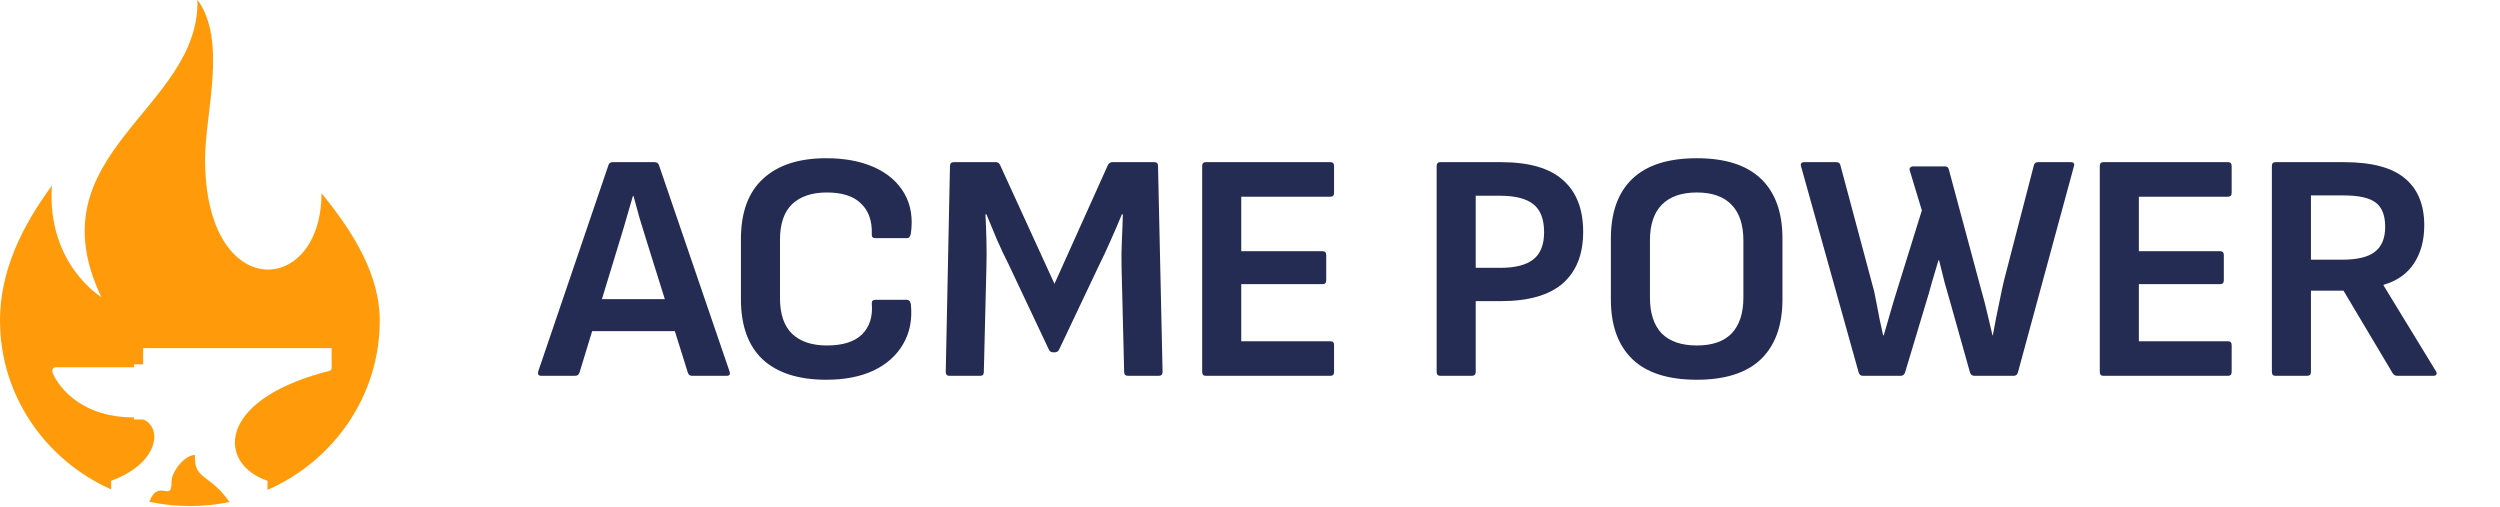
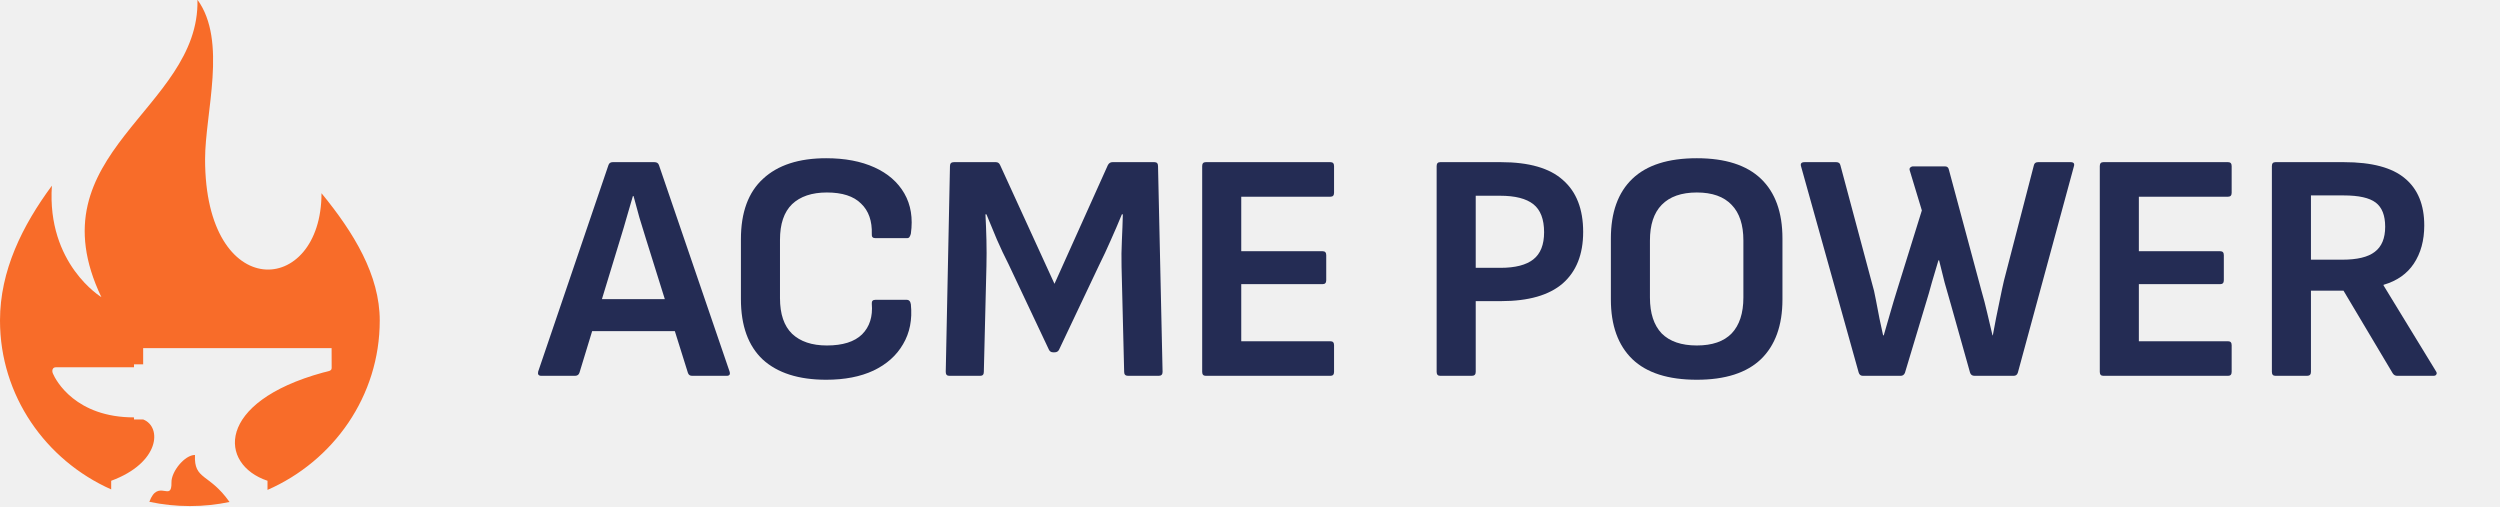
<svg xmlns="http://www.w3.org/2000/svg" width="158" height="32" viewBox="0 0 158 32" fill="none">
-   <rect width="158" height="32" fill="#999999" />
-   <g id="Cards">
-     <path d="M-83 -1112C-83 -1113.1 -82.105 -1114 -81 -1114H477C478.105 -1114 479 -1113.1 479 -1112V2069C479 2070.1 478.105 2071 477 2071H-81C-82.105 2071 -83 2070.1 -83 2069V-1112Z" fill="white" fill-opacity="0.1" />
-     <path d="M-81 -1114V-1113H477V-1114V-1115H-81V-1114ZM479 -1112H478V2069H479H480V-1112H479ZM477 2071V2070H-81V2071V2072H477V2071ZM-83 2069H-82V-1112H-83H-84V2069H-83ZM-81 2071V2070C-81.552 2070 -82 2069.55 -82 2069H-83H-84C-84 2070.66 -82.657 2072 -81 2072V2071ZM479 2069H478C478 2069.55 477.552 2070 477 2070V2071V2072C478.657 2072 480 2070.66 480 2069H479ZM477 -1114V-1113C477.552 -1113 478 -1112.55 478 -1112H479H480C480 -1113.66 478.657 -1115 477 -1115V-1114ZM-81 -1114V-1115C-82.657 -1115 -84 -1113.66 -84 -1112H-83H-82C-82 -1112.55 -81.552 -1113 -81 -1113V-1114Z" fill="black" fill-opacity="0.1" />
-     <g id="Spotlight Cards">
-       <rect x="-31.5" y="-611.5" width="401" height="861" rx="4.5" stroke="#9747FF" stroke-dasharray="10 5" />
-       <g id="Type=Partner">
-         <rect x="-16" y="-24" width="370" height="258" rx="26" fill="white" />
-         <g id="Text Area">
-           <g id="Hero Image">
-             <g id="ACME Power logo" clip-path="url(#clip0_2_1377)">
-               <g id="Layer_2" clip-path="url(#clip1_2_1377)">
-                 <path id="Vector" d="M20.319 12.212C20.319 18.754 12.961 19.205 12.961 10.069C12.961 7.135 14.377 2.591 12.479 -0.017C12.643 6.95 2.046 9.646 6.406 18.778C6.406 18.778 2.948 16.692 3.279 11.735C1.409 14.27 0 17.105 0 20.258C0 25 2.881 29.085 7.027 30.931V30.385C10.108 29.253 10.251 26.976 9.048 26.509H8.469V26.38C4.786 26.38 3.536 24.062 3.342 23.604C3.263 23.416 3.321 23.212 3.528 23.212H8.469V23.027H9.048V22.001H20.957C20.957 22.001 20.961 23.141 20.961 23.255C20.961 23.46 20.742 23.456 20.41 23.547C13.617 25.414 13.817 29.354 16.906 30.385V30.962C21.087 29.129 24 25.026 24 20.258C24 17.398 22.374 14.717 20.319 12.212Z" fill="#FF9B0B" />
-                 <path id="Vector_2" d="M14.499 31.716C13.212 29.891 12.247 30.355 12.323 28.753C11.666 28.753 10.822 29.811 10.837 30.486C10.866 31.784 9.995 30.208 9.44 31.712C9.44 31.712 9.439 31.713 9.438 31.714C9.438 31.714 9.438 31.715 9.438 31.716H9.446C10.269 31.89 11.123 31.983 11.999 31.983C12.876 31.983 13.697 31.893 14.505 31.726C14.503 31.723 14.499 31.716 14.499 31.716Z" fill="#FF9B0B" />
-               </g>
-               <g id="Union">
-                 <path d="M52.217 10C53.397 10 54.412 10.192 55.262 10.577C56.113 10.962 56.744 11.512 57.155 12.227C57.567 12.942 57.704 13.787 57.567 14.763C57.554 14.832 57.526 14.9 57.485 14.968C57.457 15.023 57.402 15.051 57.32 15.051H55.325C55.16 15.051 55.084 14.969 55.098 14.804C55.125 13.966 54.899 13.32 54.419 12.866C53.953 12.399 53.232 12.165 52.258 12.165C51.312 12.165 50.578 12.412 50.057 12.906C49.549 13.401 49.295 14.151 49.295 15.155V18.845C49.295 19.849 49.55 20.598 50.057 21.093C50.578 21.587 51.312 21.834 52.258 21.834C53.26 21.834 54.001 21.601 54.481 21.134C54.961 20.653 55.166 20.007 55.098 19.196C55.084 19.031 55.16 18.948 55.325 18.948H57.3C57.451 18.948 57.54 19.045 57.567 19.237C57.663 20.199 57.498 21.037 57.073 21.752C56.661 22.467 56.038 23.023 55.201 23.422C54.378 23.807 53.383 24 52.217 24C50.475 24 49.138 23.573 48.205 22.721C47.286 21.855 46.826 20.584 46.826 18.907V15.113C46.826 13.423 47.293 12.151 48.225 11.299C49.158 10.433 50.489 10 52.217 10Z" fill="#242C54" />
-                 <path fill-rule="evenodd" clip-rule="evenodd" d="M107.24 10C109.036 10 110.387 10.433 111.293 11.299C112.198 12.165 112.651 13.423 112.651 15.072V18.928C112.651 20.563 112.198 21.821 111.293 22.7C110.387 23.566 109.037 24 107.24 24C105.429 24 104.071 23.566 103.166 22.7C102.26 21.821 101.807 20.564 101.807 18.928V15.072C101.807 13.423 102.26 12.165 103.166 11.299C104.071 10.433 105.429 10 107.24 10ZM107.24 12.165C106.266 12.165 105.525 12.426 105.017 12.948C104.523 13.456 104.276 14.206 104.276 15.196V18.804C104.276 19.794 104.523 20.55 105.017 21.072C105.525 21.581 106.266 21.834 107.24 21.834C108.213 21.834 108.947 21.581 109.441 21.072C109.935 20.55 110.182 19.794 110.182 18.804V15.196C110.182 14.206 109.935 13.456 109.441 12.948C108.947 12.426 108.213 12.165 107.24 12.165Z" fill="#242C54" />
-                 <path fill-rule="evenodd" clip-rule="evenodd" d="M41.357 10.248C41.508 10.248 41.604 10.309 41.645 10.433L46.11 23.485C46.165 23.663 46.103 23.752 45.926 23.752H43.744C43.607 23.752 43.518 23.691 43.477 23.567L42.65 20.927H37.424L36.625 23.546C36.584 23.683 36.487 23.752 36.337 23.752H34.217C34.039 23.752 33.971 23.663 34.012 23.485L38.455 10.433C38.497 10.309 38.587 10.248 38.724 10.248H41.357ZM39.608 13.732C39.484 14.172 39.354 14.611 39.217 15.051L38.041 18.907H42.017L40.823 15.092C40.685 14.639 40.548 14.192 40.411 13.752C40.287 13.299 40.163 12.845 40.04 12.391H39.999C39.875 12.831 39.745 13.278 39.608 13.732Z" fill="#242C54" />
-                 <path d="M62.94 10.248C63.063 10.248 63.152 10.309 63.207 10.433L66.643 17.938L70.018 10.433C70.086 10.309 70.183 10.248 70.306 10.248H72.961C73.111 10.248 73.187 10.33 73.187 10.494L73.475 23.505C73.475 23.67 73.392 23.752 73.228 23.752H71.294C71.129 23.752 71.047 23.67 71.047 23.505L70.882 16.845C70.868 16.295 70.876 15.746 70.903 15.196C70.93 14.632 70.951 14.082 70.964 13.546H70.903C70.683 14.082 70.45 14.625 70.203 15.175C69.969 15.711 69.723 16.24 69.462 16.762L66.931 22.103C66.876 22.213 66.78 22.267 66.643 22.267H66.561C66.437 22.267 66.348 22.213 66.293 22.103L63.742 16.701C63.482 16.192 63.234 15.669 63.001 15.133C62.768 14.584 62.548 14.054 62.343 13.546H62.281C62.309 14.068 62.329 14.611 62.343 15.175C62.356 15.725 62.356 16.268 62.343 16.804L62.178 23.505C62.178 23.67 62.103 23.752 61.952 23.752H59.997C59.846 23.752 59.771 23.669 59.771 23.505L60.038 10.494C60.038 10.33 60.12 10.248 60.285 10.248H62.94Z" fill="#242C54" />
-                 <path d="M84.085 10.248C84.236 10.248 84.312 10.33 84.312 10.494V12.186C84.312 12.35 84.236 12.432 84.085 12.432H78.447V15.877H83.592C83.742 15.877 83.817 15.959 83.818 16.123V17.711C83.818 17.876 83.742 17.958 83.592 17.958H78.447V21.567H84.085C84.236 21.567 84.312 21.649 84.312 21.814V23.505C84.312 23.67 84.236 23.752 84.085 23.752H76.204C76.053 23.752 75.978 23.669 75.978 23.505V10.494C75.978 10.33 76.053 10.248 76.204 10.248H84.085Z" fill="#242C54" />
-                 <path fill-rule="evenodd" clip-rule="evenodd" d="M94.85 10.248C96.633 10.248 97.943 10.625 98.78 11.381C99.63 12.123 100.056 13.216 100.056 14.659C100.056 16.075 99.624 17.161 98.76 17.917C97.896 18.659 96.599 19.031 94.871 19.031H93.266V23.505C93.266 23.67 93.183 23.752 93.019 23.752H91.022C90.872 23.752 90.796 23.669 90.796 23.505V10.494C90.796 10.33 90.872 10.248 91.022 10.248H94.85ZM93.266 16.927H94.829C95.762 16.927 96.456 16.749 96.908 16.392C97.361 16.035 97.587 15.464 97.587 14.68C97.587 13.856 97.361 13.264 96.908 12.906C96.456 12.549 95.756 12.371 94.809 12.371H93.266V16.927Z" fill="#242C54" />
-                 <path d="M116.049 10.248C116.2 10.248 116.289 10.316 116.316 10.453L118.292 17.835C118.401 18.192 118.49 18.571 118.559 18.969C118.641 19.368 118.716 19.759 118.785 20.144C118.867 20.515 118.943 20.865 119.012 21.195H119.053C119.19 20.714 119.327 20.24 119.464 19.773C119.601 19.292 119.745 18.811 119.896 18.33L121.461 13.299L120.699 10.783C120.672 10.701 120.679 10.639 120.72 10.598C120.775 10.543 120.836 10.515 120.905 10.515H122.921C123.059 10.515 123.141 10.584 123.169 10.722L125.226 18.371C125.363 18.838 125.486 19.313 125.596 19.794C125.706 20.261 125.816 20.728 125.926 21.195H125.946C126.014 20.865 126.083 20.501 126.152 20.103L126.522 18.309C126.563 18.116 126.605 17.931 126.646 17.752L128.539 10.453C128.566 10.316 128.655 10.248 128.806 10.248H130.864C131.056 10.248 131.125 10.337 131.07 10.515L127.53 23.546C127.489 23.683 127.4 23.752 127.263 23.752H124.794C124.643 23.752 124.547 23.683 124.506 23.546L123.312 19.298C123.175 18.817 123.037 18.337 122.9 17.856C122.777 17.375 122.66 16.907 122.551 16.453H122.509C122.372 16.907 122.236 17.367 122.099 17.835C121.975 18.302 121.837 18.776 121.687 19.257L120.391 23.567C120.336 23.691 120.246 23.752 120.123 23.752H117.736C117.599 23.752 117.51 23.683 117.469 23.546L113.827 10.515C113.772 10.337 113.847 10.248 114.053 10.248H116.049Z" fill="#242C54" />
-                 <path d="M140.815 10.248C140.965 10.248 141.04 10.33 141.041 10.494V12.186C141.04 12.35 140.965 12.432 140.815 12.432H135.176V15.877H140.32C140.471 15.877 140.546 15.958 140.546 16.123V17.711C140.546 17.876 140.471 17.958 140.32 17.958H135.176V21.567H140.815C140.965 21.567 141.041 21.649 141.041 21.814V23.505C141.041 23.669 140.965 23.752 140.815 23.752H132.933C132.783 23.752 132.707 23.67 132.707 23.505V10.494C132.708 10.33 132.783 10.248 132.933 10.248H140.815Z" fill="#242C54" />
-                 <path fill-rule="evenodd" clip-rule="evenodd" d="M148.13 10.248C149.899 10.248 151.189 10.591 151.998 11.279C152.807 11.952 153.213 12.942 153.213 14.248C153.213 15.196 152.993 16 152.554 16.66C152.128 17.305 151.491 17.752 150.641 18V18.041L153.953 23.463C154.008 23.546 154.015 23.615 153.973 23.67C153.946 23.725 153.884 23.752 153.788 23.752H151.505C151.381 23.752 151.285 23.697 151.216 23.587L148.11 18.371H146.052V23.505C146.052 23.67 145.969 23.752 145.805 23.752H143.809C143.658 23.752 143.583 23.669 143.583 23.505V10.494C143.583 10.33 143.658 10.248 143.809 10.248H148.13ZM146.052 16.412H148.027C148.974 16.412 149.66 16.248 150.085 15.918C150.524 15.588 150.743 15.058 150.743 14.33C150.743 13.615 150.544 13.106 150.146 12.804C149.749 12.502 149.076 12.351 148.13 12.351H146.052V16.412Z" fill="#242C54" />
-               </g>
-             </g>
-           </g>
+   <g id="Helpers">
+     <g id="ACME Power logo">
+       <g id="Mode=Light" clip-path="url(#clip0_2_1377)">
+         <g id="Layer_2" clip-path="url(#clip1_2_1377)">
+           <path id="Vector" d="M20.319 12.212C20.319 18.754 12.961 19.205 12.961 10.069C12.961 7.135 14.377 2.591 12.479 -0.017C12.643 6.95 2.046 9.646 6.406 18.778C6.406 18.778 2.948 16.692 3.279 11.735C1.409 14.27 0 17.105 0 20.258C0 25 2.881 29.085 7.027 30.931V30.385C10.108 29.253 10.251 26.976 9.048 26.509H8.469V26.379C4.786 26.379 3.536 24.062 3.342 23.604C3.263 23.416 3.321 23.212 3.528 23.212H8.469V23.027H9.048V22.001H20.957C20.957 22.001 20.961 23.141 20.961 23.255C20.961 23.46 20.742 23.456 20.41 23.547C13.617 25.414 13.817 29.354 16.906 30.385V30.962C21.087 29.129 24 25.026 24 20.258C24 17.398 22.374 14.717 20.319 12.212Z" fill="#F86C29" />
+           <path id="Vector_2" d="M14.499 31.716C13.212 29.891 12.247 30.355 12.323 28.753C11.666 28.753 10.822 29.811 10.837 30.486C10.866 31.784 9.995 30.208 9.44 31.712C9.44 31.712 9.439 31.713 9.438 31.714C9.438 31.714 9.438 31.715 9.438 31.716H9.446C10.269 31.89 11.123 31.983 11.999 31.983C12.876 31.983 13.697 31.893 14.505 31.726C14.503 31.723 14.499 31.716 14.499 31.716Z" fill="#F86C29" />
+         </g>
+         <g id="Union">
+           <path d="M52.217 10C53.397 10 54.412 10.192 55.262 10.577C56.113 10.962 56.744 11.512 57.155 12.227C57.567 12.942 57.704 13.787 57.567 14.763C57.554 14.832 57.526 14.9 57.485 14.968C57.457 15.023 57.402 15.051 57.32 15.051H55.325C55.16 15.051 55.084 14.969 55.098 14.804C55.125 13.966 54.899 13.32 54.419 12.866C53.953 12.399 53.232 12.165 52.258 12.165C51.312 12.165 50.578 12.412 50.057 12.906C49.549 13.401 49.295 14.151 49.295 15.155V18.845C49.295 19.849 49.55 20.598 50.057 21.093C50.578 21.587 51.312 21.834 52.258 21.834C53.26 21.834 54.001 21.601 54.481 21.134C54.961 20.653 55.166 20.007 55.098 19.196C55.084 19.031 55.16 18.948 55.325 18.948H57.3C57.451 18.948 57.54 19.045 57.567 19.237C57.663 20.199 57.498 21.037 57.073 21.752C56.661 22.467 56.038 23.023 55.201 23.422C54.378 23.807 53.383 24 52.217 24C50.475 24 49.138 23.573 48.205 22.721C47.286 21.855 46.826 20.584 46.826 18.907V15.113C46.826 13.423 47.293 12.151 48.225 11.299C49.158 10.433 50.489 10 52.217 10Z" fill="#242C54" />
+           <path fill-rule="evenodd" clip-rule="evenodd" d="M107.24 10C109.036 10 110.387 10.433 111.293 11.299C112.198 12.165 112.651 13.423 112.651 15.072V18.928C112.651 20.563 112.198 21.821 111.293 22.7C110.387 23.566 109.037 24 107.24 24C105.429 24 104.071 23.566 103.166 22.7C102.26 21.821 101.807 20.564 101.807 18.928V15.072C101.807 13.423 102.26 12.165 103.166 11.299C104.071 10.433 105.429 10 107.24 10ZM107.24 12.165C106.266 12.165 105.525 12.426 105.017 12.948C104.523 13.456 104.276 14.206 104.276 15.196V18.804C104.276 19.794 104.523 20.55 105.017 21.072C105.525 21.581 106.266 21.834 107.24 21.834C108.213 21.834 108.947 21.581 109.441 21.072C109.935 20.55 110.182 19.794 110.182 18.804V15.196C110.182 14.206 109.935 13.456 109.441 12.948C108.947 12.426 108.213 12.165 107.24 12.165Z" fill="#242C54" />
+           <path fill-rule="evenodd" clip-rule="evenodd" d="M41.357 10.248C41.508 10.248 41.604 10.309 41.645 10.433L46.11 23.485C46.165 23.663 46.103 23.752 45.926 23.752H43.744C43.607 23.752 43.518 23.691 43.477 23.567L42.65 20.927H37.424L36.625 23.546C36.584 23.683 36.487 23.752 36.337 23.752H34.217C34.039 23.752 33.971 23.663 34.012 23.485L38.455 10.433C38.497 10.309 38.587 10.248 38.724 10.248H41.357ZM39.608 13.732C39.484 14.172 39.354 14.611 39.217 15.051L38.041 18.907H42.017L40.823 15.092C40.685 14.639 40.548 14.192 40.411 13.752C40.287 13.299 40.163 12.845 40.04 12.391H39.999C39.875 12.831 39.745 13.278 39.608 13.732Z" fill="#242C54" />
+           <path d="M62.94 10.248C63.063 10.248 63.152 10.309 63.207 10.433L66.643 17.938L70.018 10.433C70.086 10.309 70.183 10.248 70.306 10.248H72.961C73.111 10.248 73.187 10.33 73.187 10.494L73.475 23.505C73.475 23.67 73.392 23.752 73.228 23.752H71.294C71.129 23.752 71.047 23.67 71.047 23.505L70.882 16.845C70.868 16.295 70.876 15.746 70.903 15.196C70.93 14.632 70.951 14.082 70.964 13.546H70.903C70.683 14.082 70.45 14.625 70.203 15.175C69.969 15.711 69.723 16.24 69.462 16.762L66.931 22.103C66.876 22.213 66.78 22.267 66.643 22.267H66.561C66.437 22.267 66.348 22.213 66.293 22.103L63.742 16.701C63.482 16.192 63.234 15.669 63.001 15.133C62.768 14.584 62.548 14.054 62.343 13.546H62.281C62.309 14.068 62.329 14.611 62.343 15.175C62.356 15.725 62.356 16.268 62.343 16.804L62.178 23.505C62.178 23.67 62.103 23.752 61.952 23.752H59.997C59.846 23.752 59.771 23.669 59.771 23.505L60.038 10.494C60.038 10.33 60.12 10.248 60.285 10.248H62.94Z" fill="#242C54" />
+           <path d="M84.085 10.248C84.236 10.248 84.312 10.33 84.312 10.494V12.186C84.312 12.35 84.236 12.432 84.085 12.432H78.447V15.877H83.592C83.742 15.877 83.817 15.959 83.818 16.123V17.711C83.818 17.876 83.742 17.958 83.592 17.958H78.447V21.567H84.085C84.236 21.567 84.312 21.649 84.312 21.814V23.505C84.312 23.67 84.236 23.752 84.085 23.752H76.204C76.053 23.752 75.978 23.669 75.978 23.505V10.494C75.978 10.33 76.053 10.248 76.204 10.248H84.085Z" fill="#242C54" />
+           <path fill-rule="evenodd" clip-rule="evenodd" d="M94.85 10.248C96.633 10.248 97.943 10.625 98.78 11.381C99.63 12.123 100.056 13.216 100.056 14.659C100.056 16.075 99.624 17.161 98.76 17.917C97.896 18.659 96.599 19.031 94.871 19.031H93.266V23.505C93.266 23.67 93.183 23.752 93.019 23.752H91.022C90.872 23.752 90.796 23.669 90.796 23.505V10.494C90.796 10.33 90.872 10.248 91.022 10.248H94.85ZM93.266 16.927H94.829C95.762 16.927 96.456 16.749 96.908 16.392C97.361 16.035 97.587 15.464 97.587 14.68C97.587 13.856 97.361 13.264 96.908 12.906C96.456 12.549 95.756 12.371 94.809 12.371H93.266V16.927Z" fill="#242C54" />
+           <path d="M116.049 10.248C116.2 10.248 116.289 10.316 116.316 10.453L118.292 17.835C118.401 18.192 118.49 18.571 118.559 18.969C118.641 19.368 118.716 19.759 118.785 20.144C118.867 20.515 118.943 20.865 119.012 21.195H119.053C119.19 20.714 119.327 20.24 119.464 19.773C119.601 19.292 119.745 18.811 119.896 18.33L121.461 13.299L120.699 10.783C120.672 10.701 120.679 10.639 120.72 10.598C120.775 10.543 120.836 10.515 120.905 10.515H122.921C123.059 10.515 123.141 10.584 123.169 10.722L125.226 18.371C125.363 18.838 125.486 19.313 125.596 19.794C125.706 20.261 125.816 20.728 125.926 21.195H125.946C126.014 20.865 126.083 20.501 126.152 20.103L126.522 18.309C126.563 18.116 126.605 17.931 126.646 17.752L128.539 10.453C128.566 10.316 128.655 10.248 128.806 10.248H130.864C131.056 10.248 131.125 10.337 131.07 10.515L127.53 23.546C127.489 23.683 127.4 23.752 127.263 23.752H124.794C124.643 23.752 124.547 23.683 124.506 23.546L123.312 19.298C123.175 18.817 123.037 18.337 122.9 17.856C122.777 17.375 122.66 16.907 122.551 16.453H122.509C122.372 16.907 122.236 17.367 122.099 17.835C121.975 18.302 121.837 18.776 121.687 19.257L120.391 23.567C120.336 23.691 120.246 23.752 120.123 23.752H117.736C117.599 23.752 117.51 23.683 117.469 23.546L113.827 10.515C113.772 10.337 113.847 10.248 114.053 10.248H116.049Z" fill="#242C54" />
+           <path d="M140.815 10.248C140.965 10.248 141.04 10.33 141.041 10.494V12.186C141.04 12.35 140.965 12.432 140.815 12.432H135.176V15.877H140.32C140.471 15.877 140.546 15.958 140.546 16.123V17.711C140.546 17.876 140.471 17.958 140.32 17.958H135.176V21.567H140.815C140.965 21.567 141.041 21.649 141.041 21.814V23.505C141.041 23.669 140.965 23.752 140.815 23.752H132.933C132.783 23.752 132.707 23.67 132.707 23.505V10.494C132.708 10.33 132.783 10.248 132.933 10.248H140.815Z" fill="#242C54" />
+           <path fill-rule="evenodd" clip-rule="evenodd" d="M148.13 10.248C149.899 10.248 151.189 10.591 151.998 11.279C152.807 11.952 153.213 12.942 153.213 14.248C153.213 15.196 152.993 16 152.554 16.66C152.128 17.305 151.491 17.752 150.641 18V18.041L153.953 23.463C154.008 23.546 154.015 23.615 153.973 23.67C153.946 23.725 153.884 23.752 153.788 23.752H151.505C151.381 23.752 151.285 23.697 151.216 23.587L148.11 18.371H146.052V23.505C146.052 23.67 145.969 23.752 145.805 23.752H143.809C143.658 23.752 143.583 23.669 143.583 23.505V10.494C143.583 10.33 143.658 10.248 143.809 10.248H148.13ZM146.052 16.412H148.027C148.974 16.412 149.66 16.248 150.085 15.918C150.524 15.588 150.743 15.058 150.743 14.33C150.743 13.615 150.544 13.106 150.146 12.804C149.749 12.502 149.076 12.351 148.13 12.351H146.052V16.412Z" fill="#242C54" />
        </g>
      </g>
    </g>
  </g>
  <defs>
    <clipPath id="clip0_2_1377">
      <rect width="158" height="32" fill="white" />
    </clipPath>
    <clipPath id="clip1_2_1377">
-       <rect width="24" height="32" fill="white" transform="translate(0 -0.0171814)" />
+       <rect width="24" height="32" fill="white" transform="translate(0 -0.0172119)" />
    </clipPath>
  </defs>
</svg>
